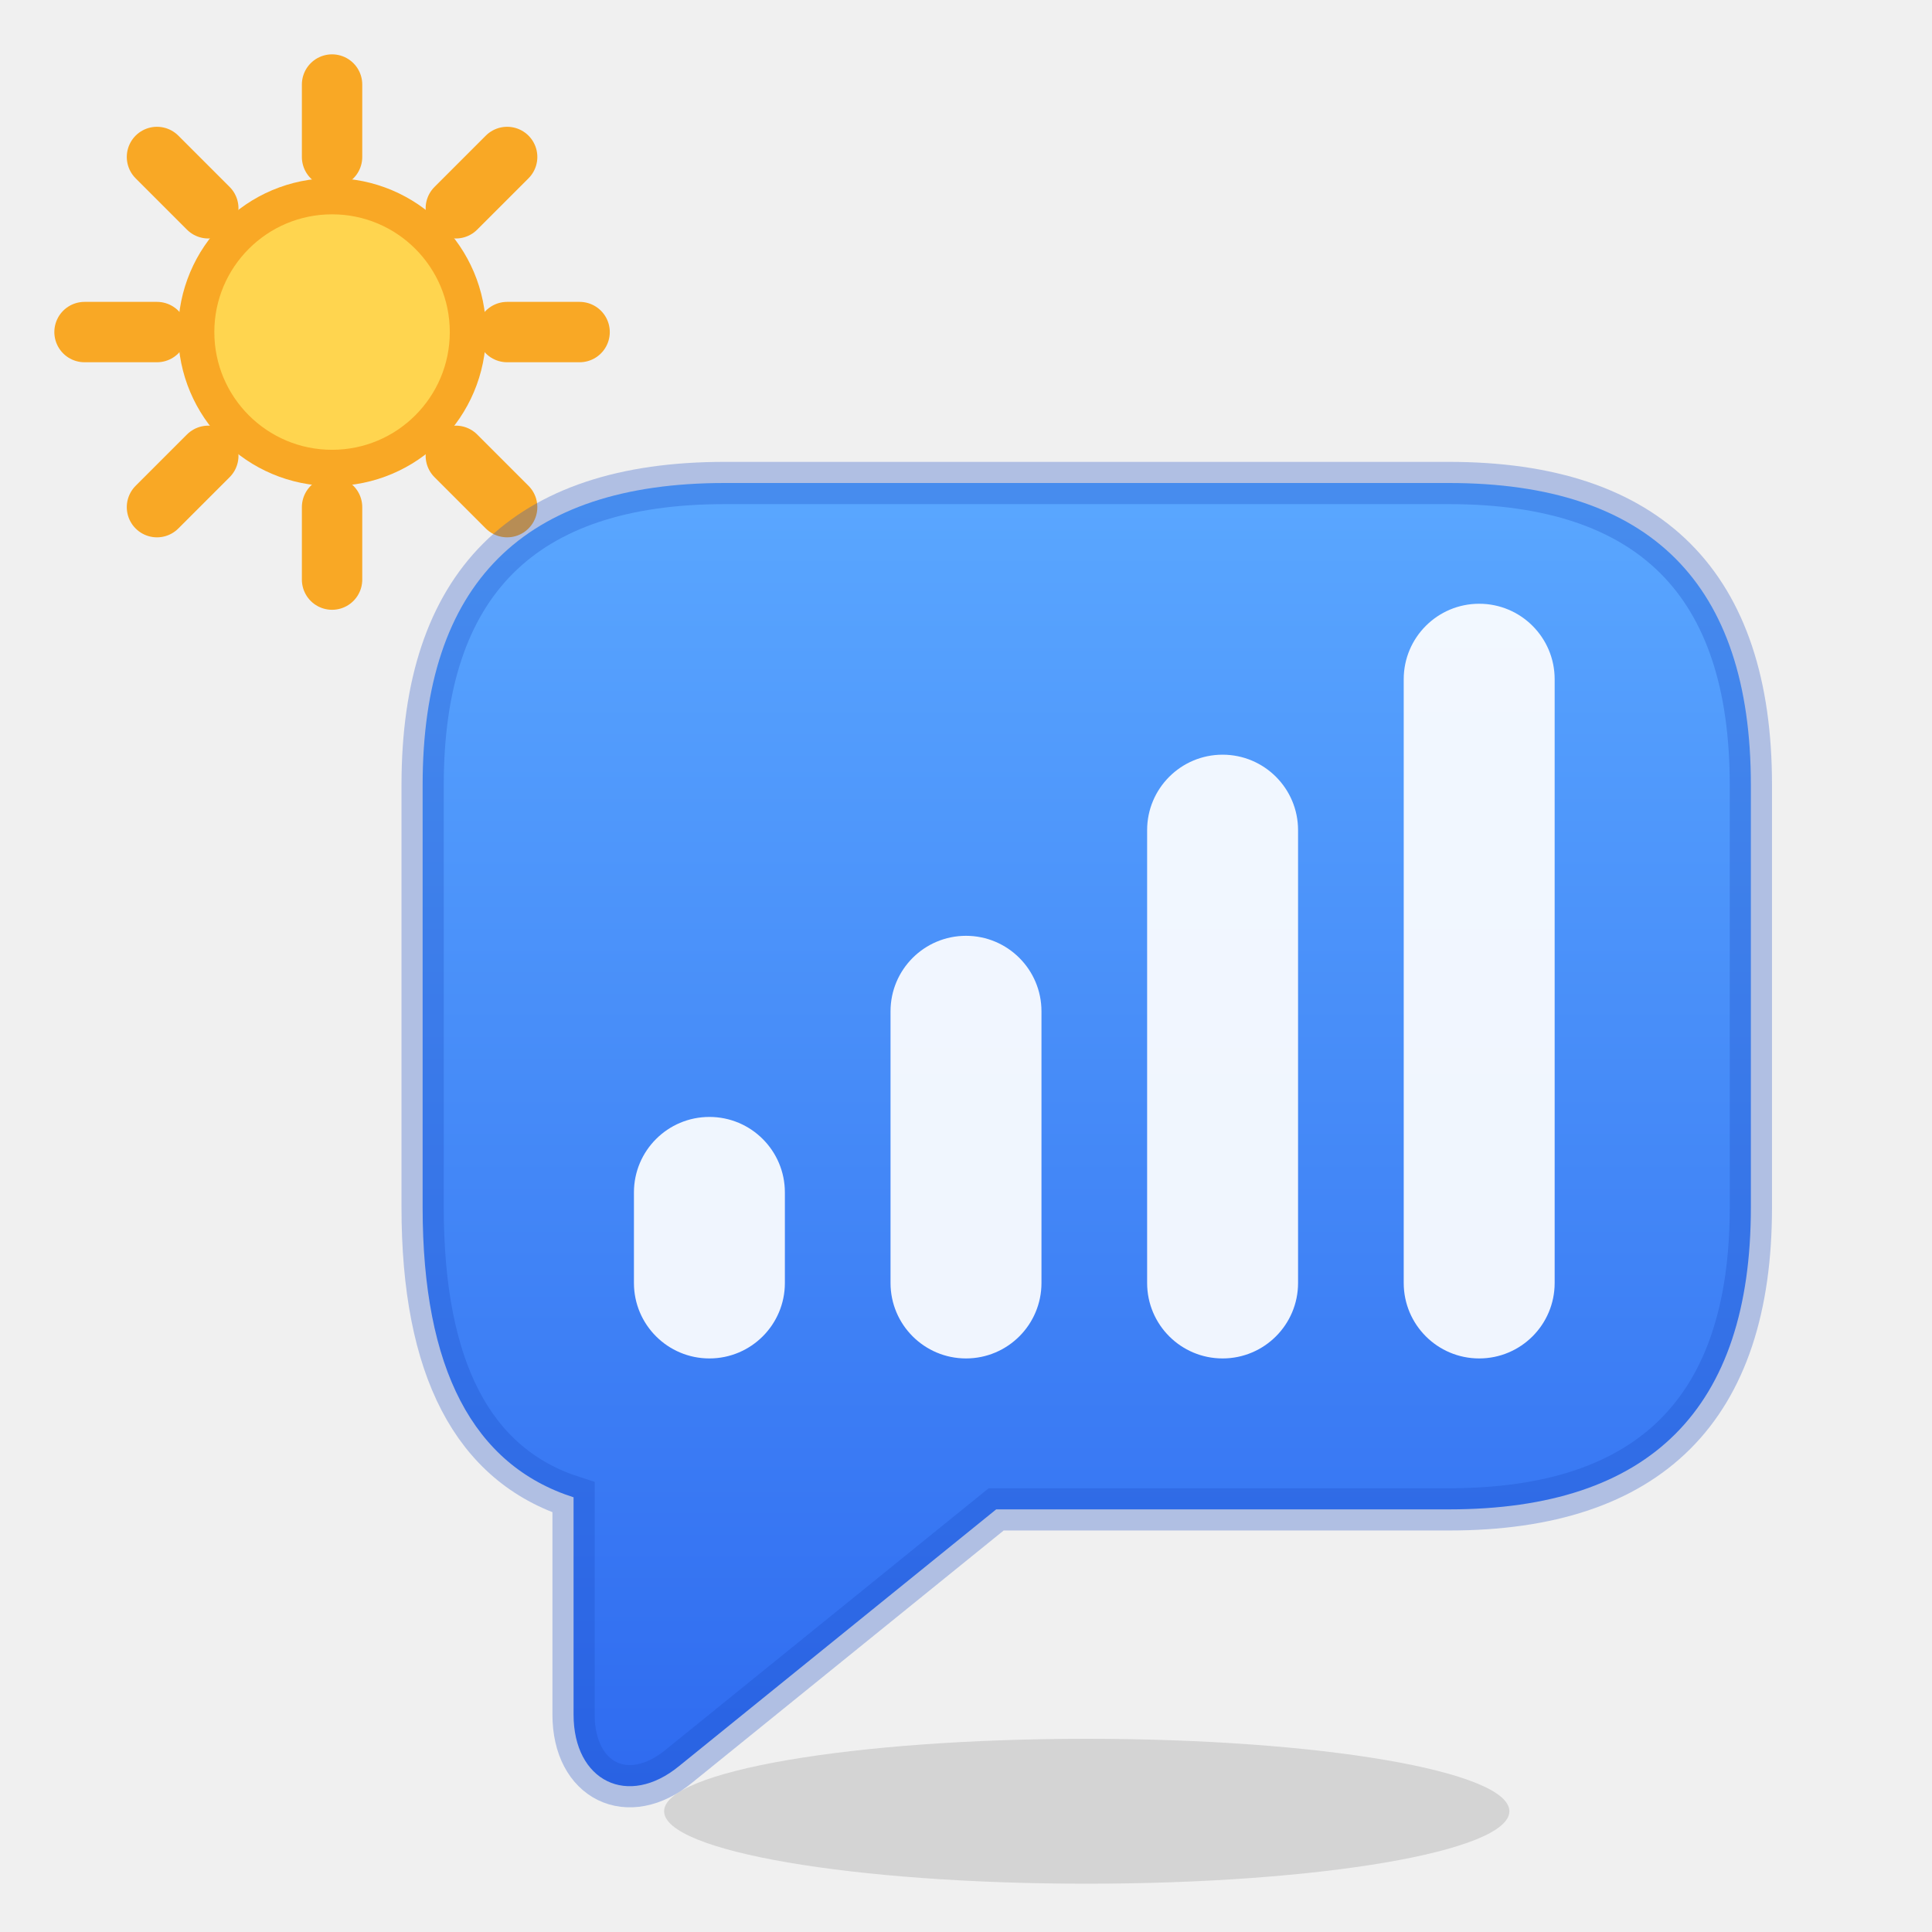
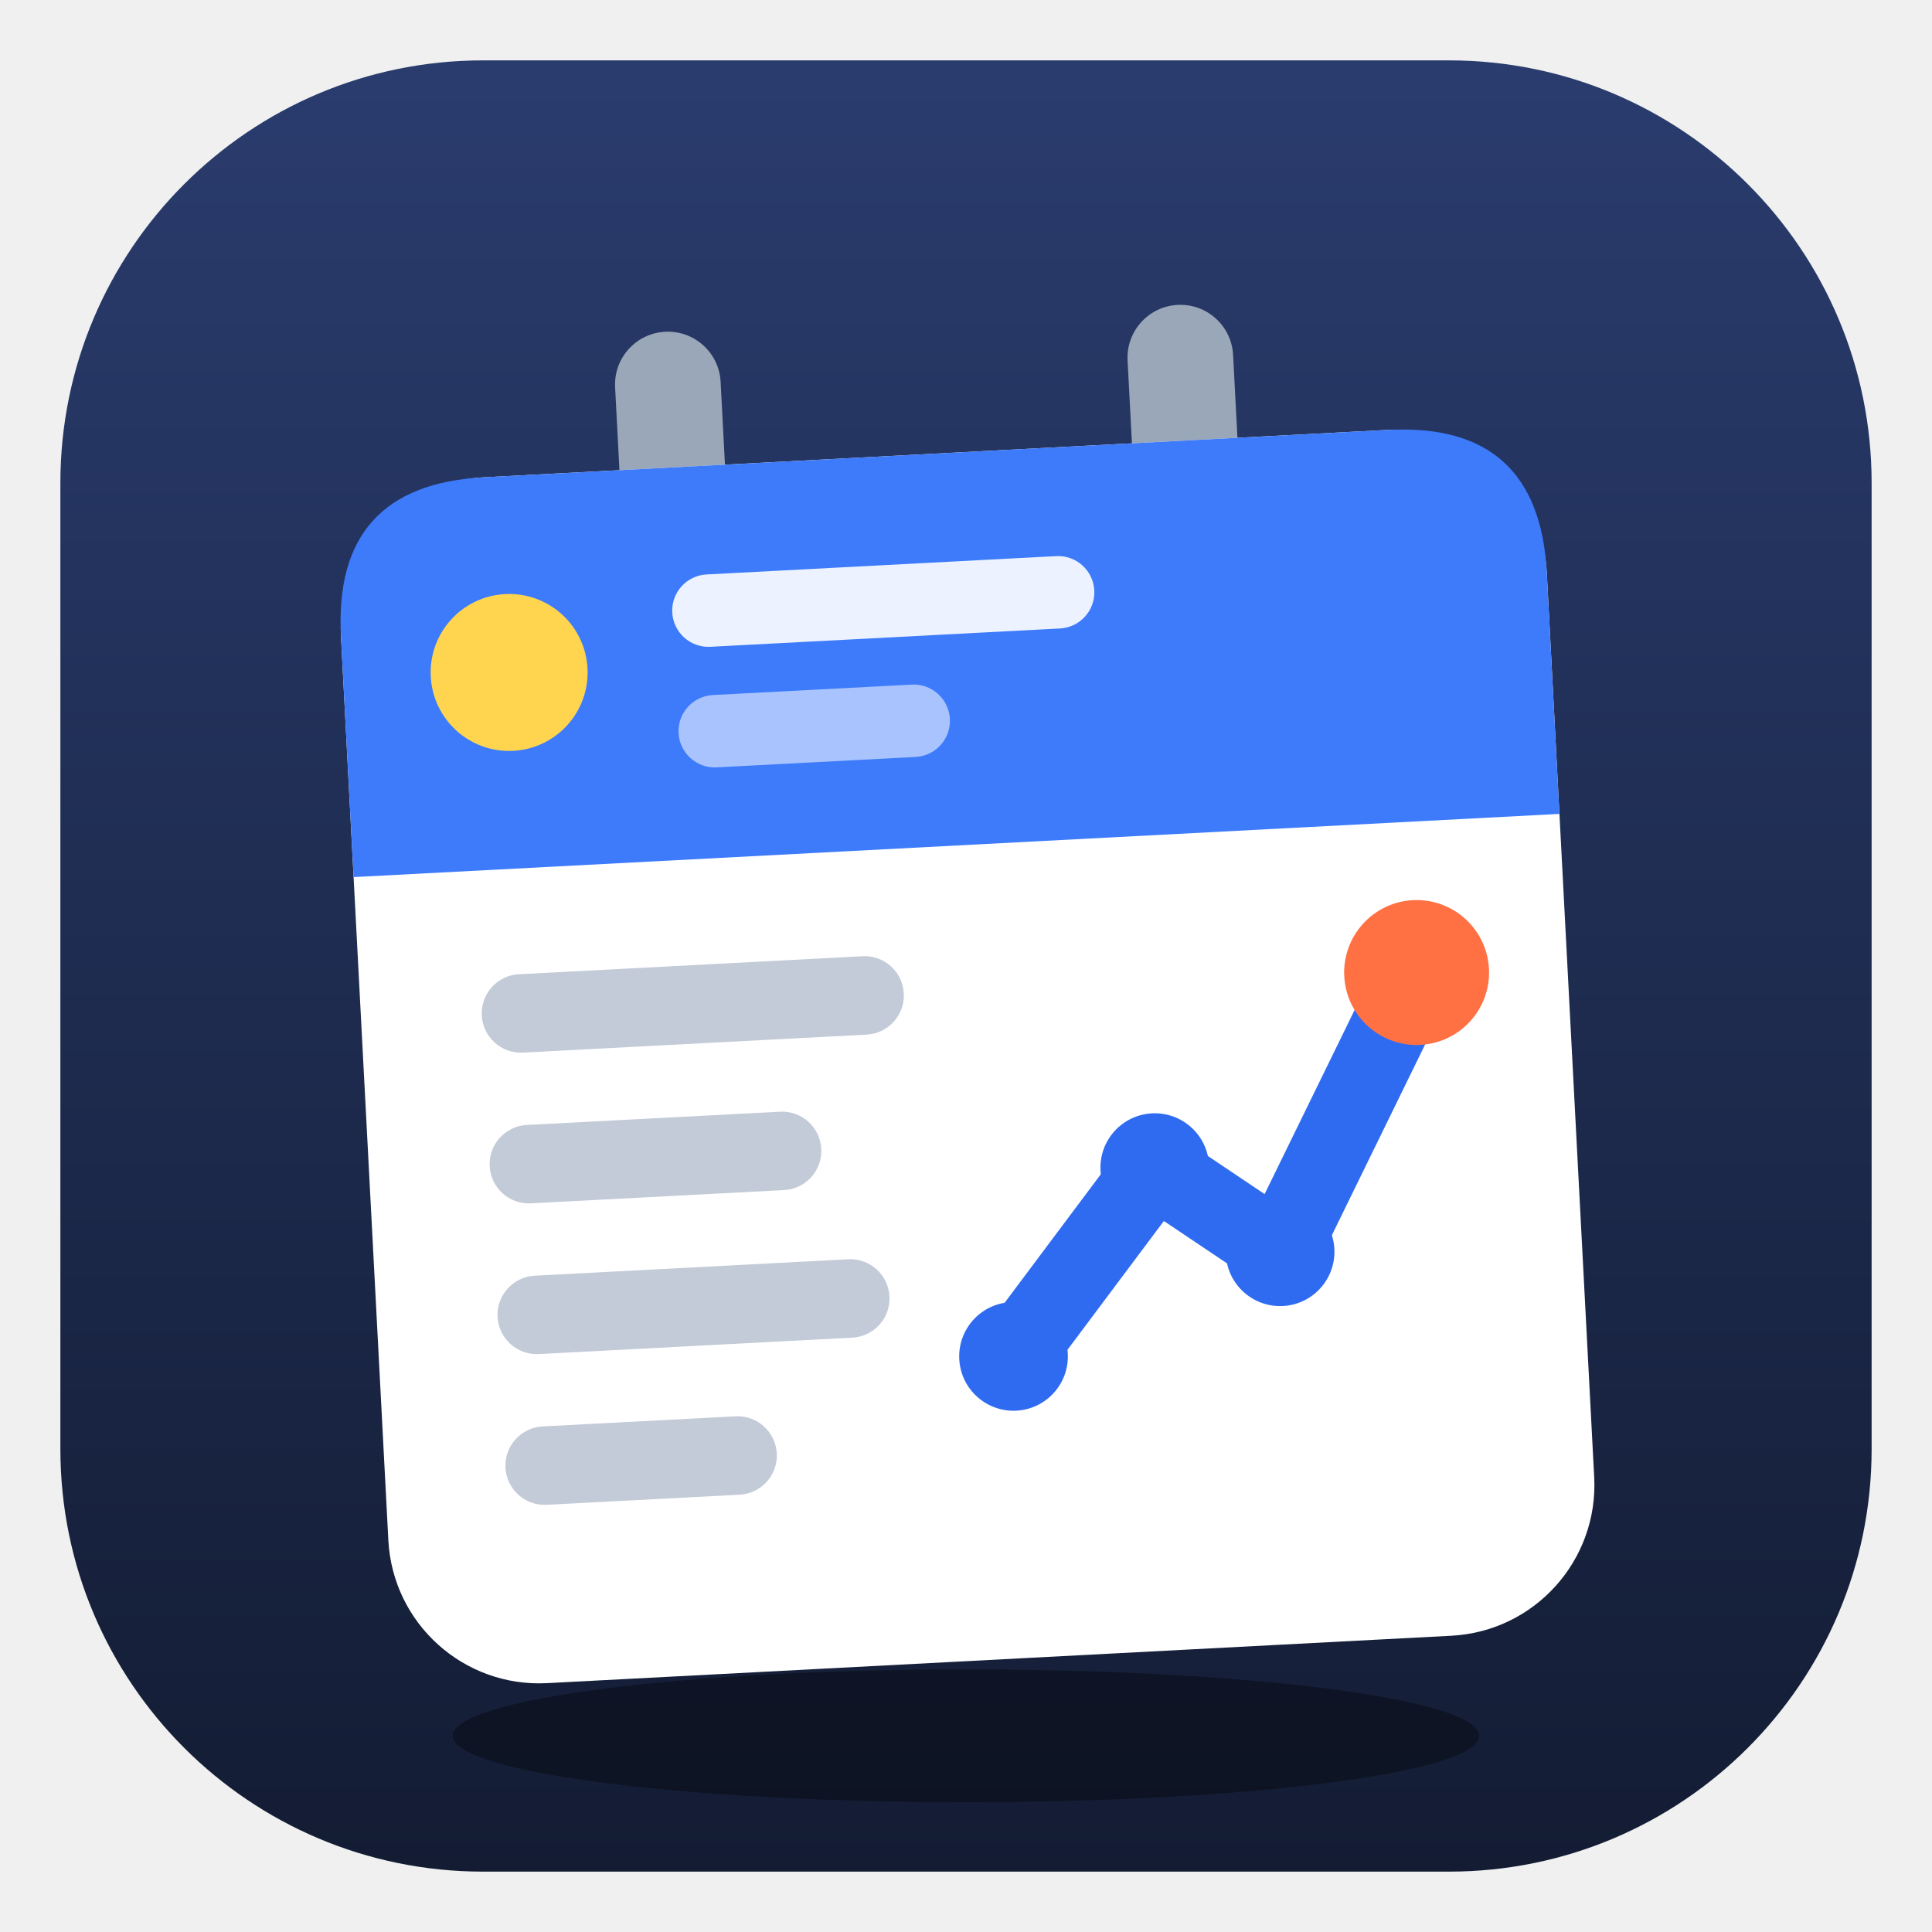
<svg xmlns="http://www.w3.org/2000/svg" viewBox="0 0 64 64" width="64" height="64">
  <defs>
-     <linearGradient id="bubble" x1="0" y1="0" x2="0" y2="1">
-       <stop offset="0" stop-color="#5aa7ff" />
-       <stop offset="1" stop-color="#2f6bf0" />
+     <linearGradient id="bg" x1="0" y1="0" x2="0" y2="1">
+       <stop offset="0" stop-color="#2a3c6e" />
+       <stop offset="1" stop-color="#131c33" />
    </linearGradient>
  </defs>
-   <ellipse cx="36" cy="60" rx="14" ry="2.4" fill="#000000" opacity="0.12" />
-   <g>
-     <circle cx="11" cy="11" r="4.5" fill="#ffd54f" stroke="#f9a825" stroke-width="1.2" />
-     <g stroke="#f9a825" stroke-width="2" stroke-linecap="round">
-       <path d="M11 5.2 V2.8" />
-       <path d="M11 16.8 V19.2" />
-       <path d="M16.8 11 H19.2" />
-       <path d="M5.2 11 H2.8" />
-       <path d="M15.1 6.9 L16.8 5.2" />
-       <path d="M6.9 6.9 L5.2 5.2" />
-       <path d="M15.1 15.1 L16.8 16.8" />
-       <path d="M6.9 15.1 L5.2 16.8" />
-     </g>
-   </g>
-   <path d="M24 16 H48            Q58 16 58 26 V40            Q58 50 48 50 H33            L22.5 58.5            C20.8 59.9 19 59 19 56.8            V49.6            Q14 48 14 40 V26            Q14 16 24 16 Z" fill="url(#bubble)" stroke="#1d4fc4" stroke-width="1.4" stroke-opacity="0.3" />
-   <g fill="#ffffff" opacity="0.92">
-     <rect x="21" y="37" width="5" height="8" rx="2.5" />
-     <rect x="29.5" y="31" width="5" height="14" rx="2.5" />
-     <rect x="38" y="25" width="5" height="20" rx="2.5" />
-     <rect x="46.5" y="20" width="5" height="25" rx="2.5" />
+   <rect x="2" y="2" width="60" height="60" rx="14" fill="url(#bg)" />
+   <ellipse cx="32" cy="57.5" rx="17" ry="2.2" fill="#000000" opacity="0.35" />
+   <g transform="rotate(-3 32 34)">
+     <rect x="21.5" y="10.5" width="3.5" height="9" rx="1.75" fill="#9aa7b8" />
+     <rect x="38.5" y="10.5" width="3.5" height="9" rx="1.75" fill="#9aa7b8" />
+     <rect x="12" y="15" width="40" height="40" rx="5" fill="#ffffff" />
+     <path d="M17 15 H47 Q52 15 52 20 V28 H12 V20 Q12 15 17 15 Z" fill="#3d7bfb" />
+     <circle cx="17.5" cy="21.5" r="2.6" fill="#ffd54f" />
+     <rect x="23" y="18.6" width="14" height="2.4" rx="1.2" fill="#ffffff" opacity="0.9" />
+     <rect x="23" y="22.6" width="9" height="2.4" rx="1.2" fill="#ffffff" opacity="0.55" />
+     <rect x="16" y="31.5" width="14" height="2.6" rx="1.3" fill="#c3cbd8" />
+     <rect x="16" y="36.5" width="11" height="2.6" rx="1.3" fill="#c3cbd8" />
+     <rect x="16" y="41.5" width="13" height="2.6" rx="1.3" fill="#c3cbd8" />
+     <rect x="16" y="46.5" width="9" height="2.6" rx="1.3" fill="#c3cbd8" />
+     <polyline points="33,45 38,39 42,42 47,33" fill="none" stroke="#2f6bf0" stroke-width="2.6" stroke-linecap="round" stroke-linejoin="round" />
+     <circle cx="33" cy="45" r="1.8" fill="#2f6bf0" />
+     <circle cx="38" cy="39" r="1.8" fill="#2f6bf0" />
+     <circle cx="42" cy="42" r="1.8" fill="#2f6bf0" />
+     <circle cx="47" cy="33" r="2.4" fill="#ff7043" />
  </g>
</svg>
